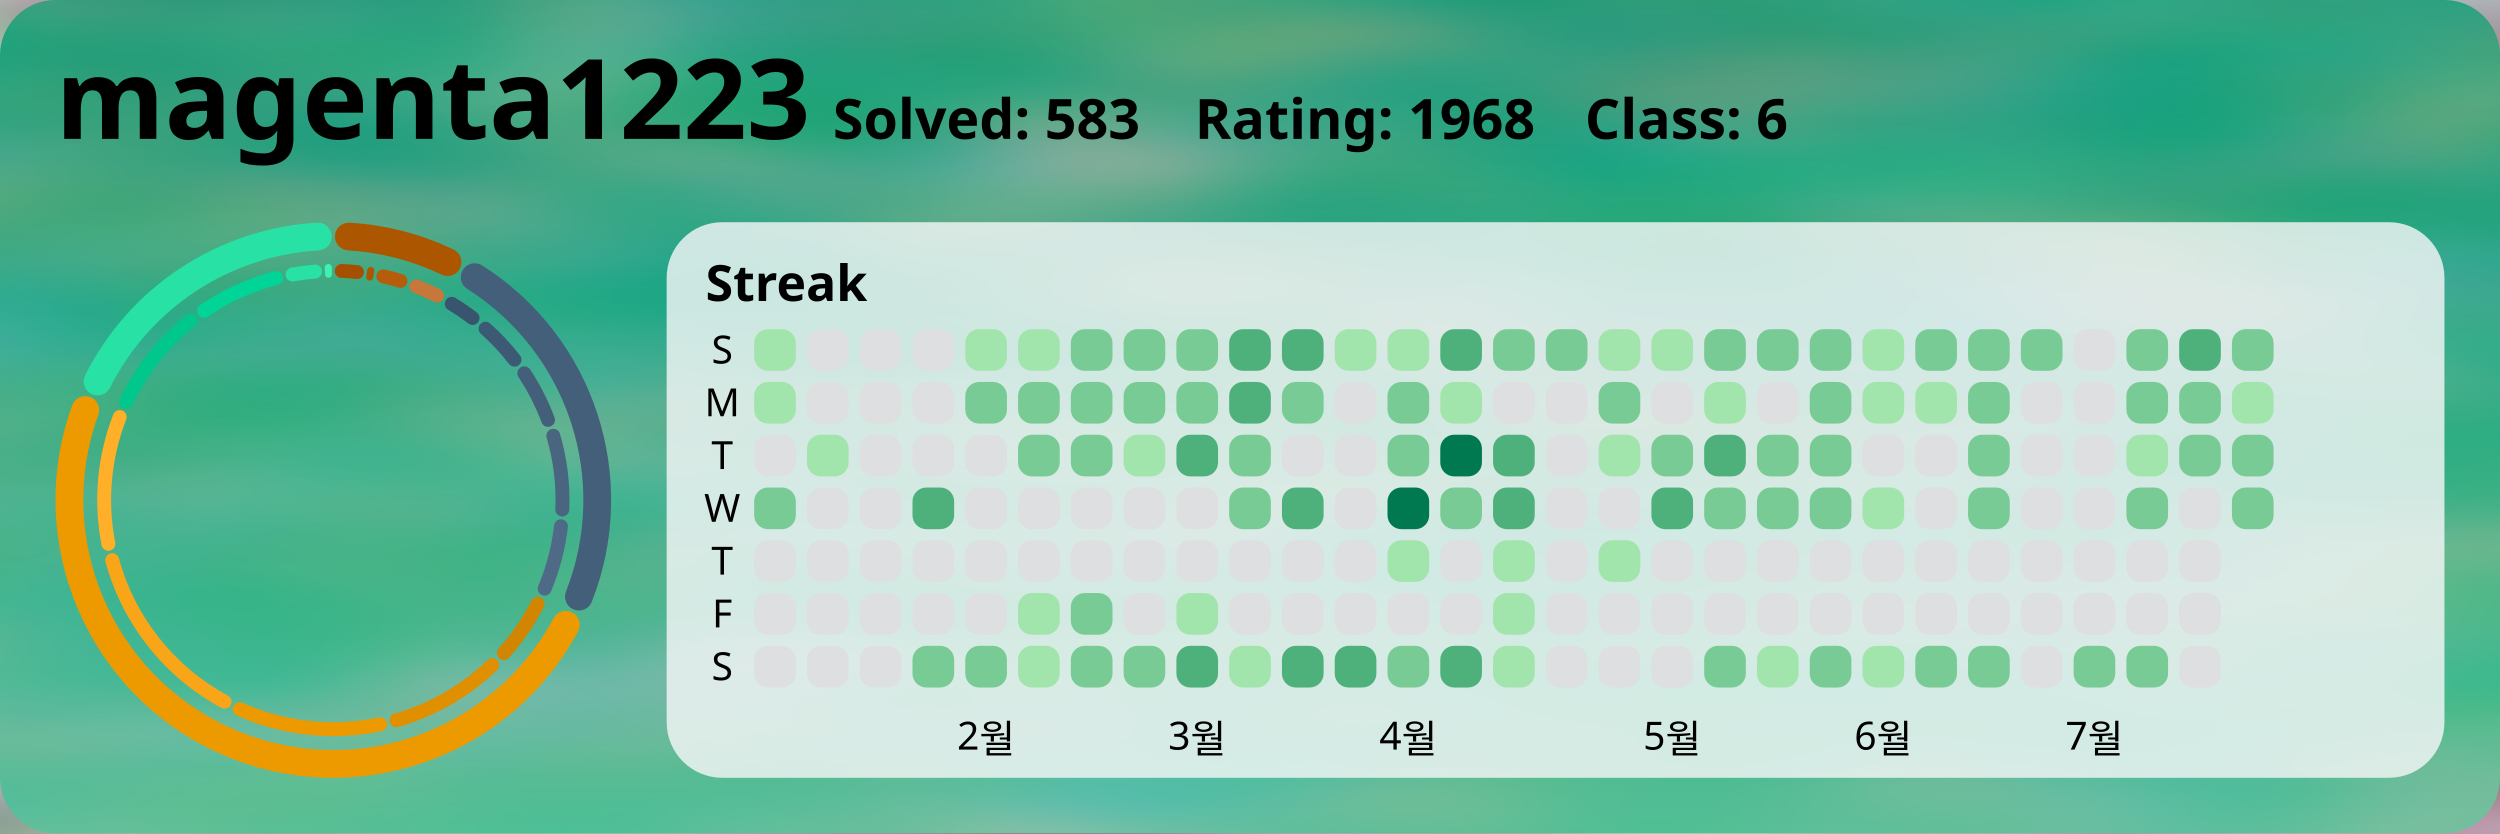
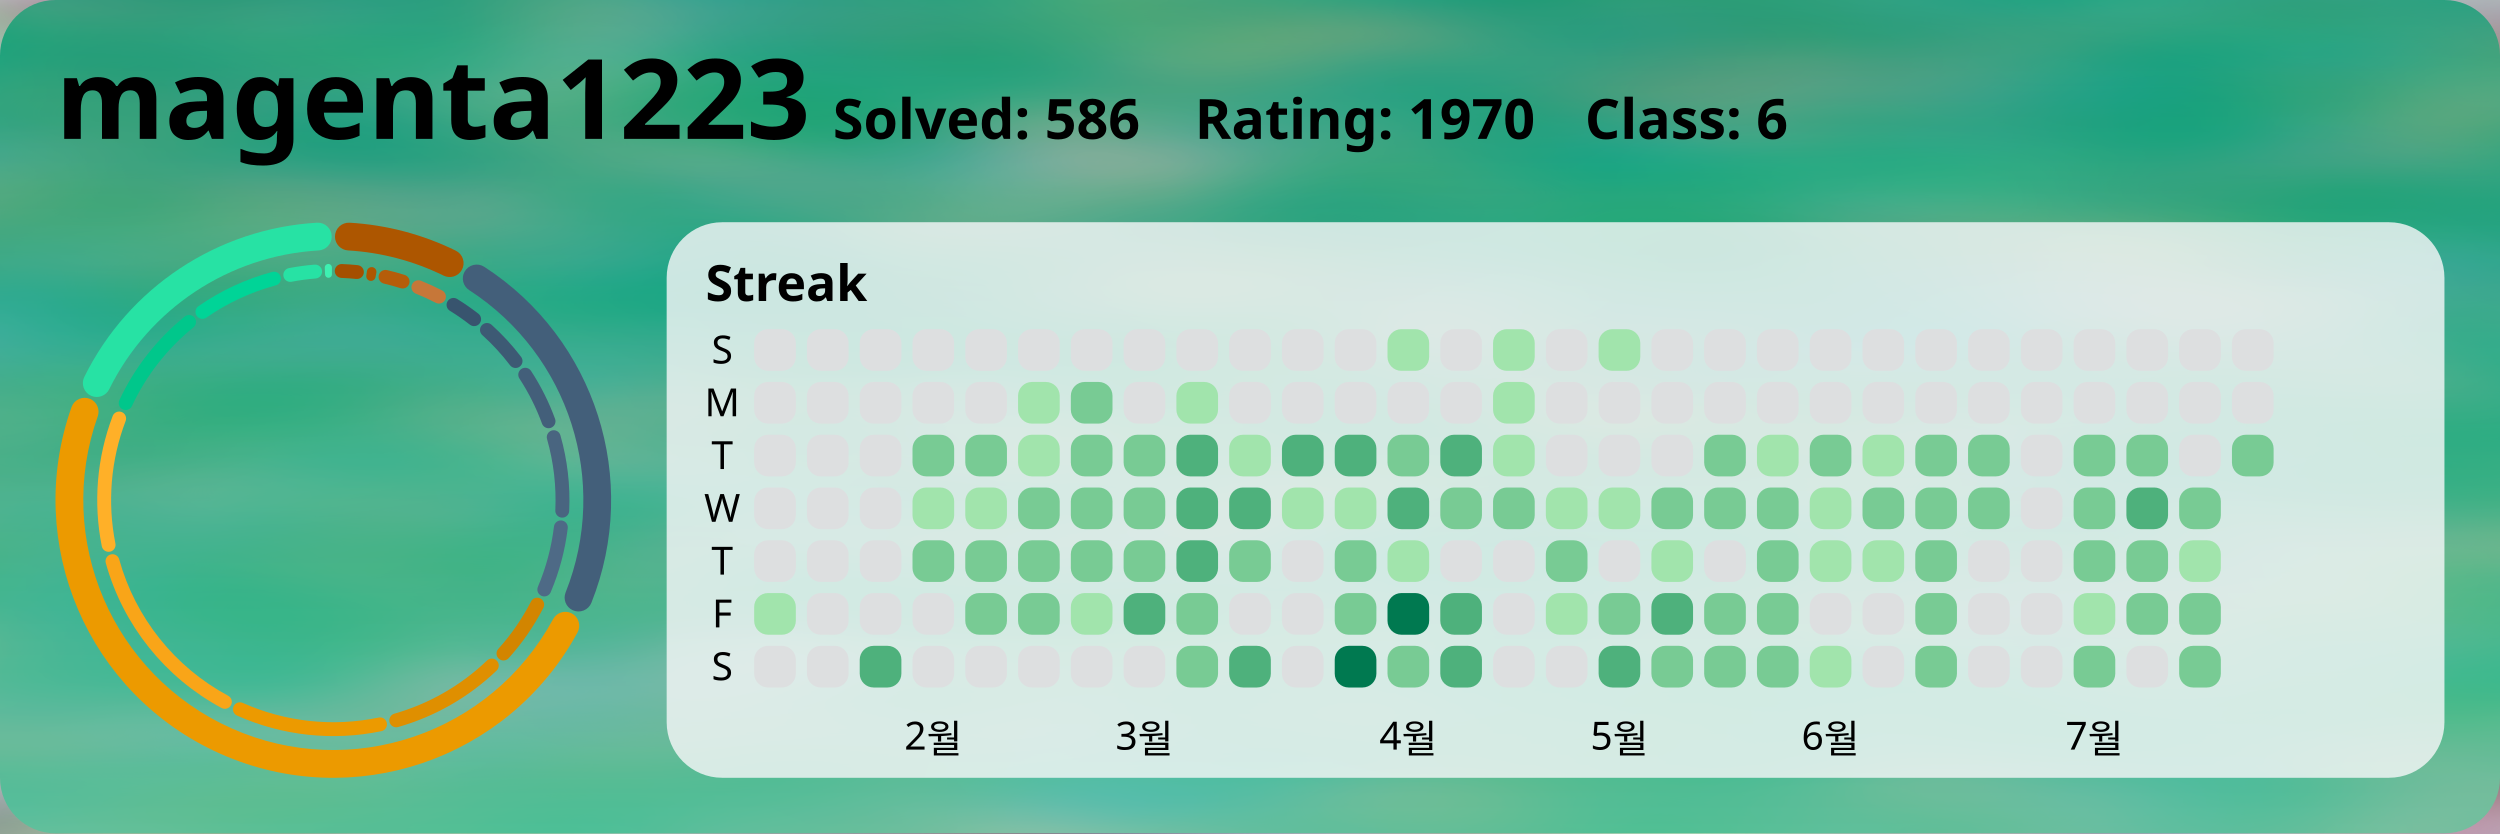
<svg xmlns="http://www.w3.org/2000/svg" id="svg" width="2700" height="900">
  <defs>
    <linearGradient id="ffflux-gradient" gradientTransform="rotate(360, 0.5, 0.5)" x1="50%" y1="0%" x2="50%" y2="100%">
      <stop id="stop1" stop-color="#00C78B" stop-opacity="1" offset="0%" />
      <stop id="stop2" stop-color="#51FDBD" stop-opacity="1" offset="100%" />
    </linearGradient>
    <filter id="ffflux-filter" x="-20%" y="-20%" width="140%" height="140%" filterUnits="objectBoundingBox" primitiveUnits="userSpaceOnUse" color-interpolation-filters="sRGB">
      <feTurbulence type="fractalNoise" baseFrequency="0.002 0.007" numOctaves="2" seed="2" stitchTiles="stitch" x="0%" y="0%" width="100%" height="100%" result="turbulence" />
      <feGaussianBlur stdDeviation="0 0" x="0%" y="0%" width="100%" height="100%" in="turbulence" edgeMode="duplicate" result="blur" />
      <feBlend mode="screen" x="0%" y="0%" width="100%" height="100%" in="SourceGraphic" in2="blur" result="blend" />
      <feComponentTransfer>
        <feFuncR type="linear" slope="0.75" />
        <feFuncG type="linear" slope="0.75" />
        <feFuncB type="linear" slope="0.75" />
      </feComponentTransfer>
    </filter>
  </defs>
  <rect width="2700" height="900" fill="url(#ffflux-gradient)" filter="url(#ffflux-filter)" rx="60" ry="60" />
  <text x="60" y="150" style="font-size: 120px; color: black; font-family: &quot;Noto Sans&quot;, sans-serif; font-weight: bold;">magenta1223</text>
-   <text x="899.531" y="150" style="font-size: 60px; color: black; font-family: &quot;Noto Sans&quot;, sans-serif; font-weight: bold;">Solved: 583</text>
-   <text x="1290.359" y="150" style="font-size: 60px; color: black; font-family: &quot;Noto Sans&quot;, sans-serif; font-weight: bold;">Rating: 1968</text>
+   <text x="899.531" y="150" style="font-size: 60px; color: black; font-family: &quot;Noto Sans&quot;, sans-serif; font-weight: bold;">Solved: 586</text>
+   <text x="1290.359" y="150" style="font-size: 60px; color: black; font-family: &quot;Noto Sans&quot;, sans-serif; font-weight: bold;">Rating: 1970</text>
  <text x="1711.656" y="150" style="font-size: 60px; color: black; font-family: &quot;Noto Sans&quot;, sans-serif; font-weight: bold;">Class: 6</text>
  <g transform="translate(360,540)">
    <path d="M0,-255L0,-240Z" fill="#9D4900" />
-     <path d="M1.528,-247.335A7.5,7.5,0,0,1,9.302,-254.83A255,255,0,0,1,26.376,-253.632A7.5,7.5,0,0,1,33.027,-245.125L33.027,-245.125A7.5,7.5,0,0,1,24.824,-238.713A240,240,0,0,0,8.754,-239.84A7.5,7.5,0,0,1,1.528,-247.335Z" fill="#A54F00" />
-     <path d="M36.572,-248.384A3.884,3.884,0,1,1,44.238,-247.134L42.892,-239.869A3.725,3.725,0,0,1,35.541,-241.067Z" fill="#AD5600" />
-     <path d="M46.565,-242.917A7.5,7.5,0,0,1,55.574,-248.871A255,255,0,0,1,74.776,-243.79A7.5,7.5,0,0,1,79.662,-234.16L79.662,-234.16A7.5,7.5,0,0,1,70.377,-229.449A240,240,0,0,0,52.305,-234.231A7.5,7.5,0,0,1,46.565,-242.917Z" fill="#B55D0A" />
-     <path d="M82.549,-233.158A7.5,7.5,0,0,1,92.35,-237.69A255,255,0,0,1,115.497,-227.344A7.5,7.5,0,0,1,118.659,-217.019L118.659,-217.019A7.5,7.5,0,0,1,108.703,-213.971A240,240,0,0,0,86.918,-223.708A7.5,7.5,0,0,1,82.549,-233.158Z" fill="#C67739" />
-     <path d="M121.331,-215.536A7.5,7.5,0,0,1,131.764,-218.319A255,255,0,0,1,154.984,-202.496A7.5,7.5,0,0,1,156.212,-191.768L156.212,-191.768A7.5,7.5,0,0,1,145.868,-190.585A240,240,0,0,0,124.014,-205.477A7.5,7.5,0,0,1,121.331,-215.536Z" fill="#38546E" />
-     <path d="M158.569,-189.824A7.5,7.5,0,0,1,169.335,-190.659A255,255,0,0,1,201.624,-156.118A7.5,7.5,0,0,1,200.066,-145.433L200.066,-145.433A7.5,7.5,0,0,1,189.763,-146.935A240,240,0,0,0,159.374,-179.443A7.5,7.5,0,0,1,158.569,-189.824Z" fill="#3D5A74" />
-     <path d="M201.847,-142.95A7.5,7.5,0,0,1,212.469,-141.003A255,255,0,0,1,238.912,-89.14A7.5,7.5,0,0,1,234.249,-79.4L234.249,-79.4A7.5,7.5,0,0,1,224.859,-83.896A240,240,0,0,0,199.971,-132.709A7.5,7.5,0,0,1,201.847,-142.95Z" fill="#435F7A" />
-     <path d="M235.212,-76.5A7.5,7.5,0,0,1,244.775,-71.485A255,255,0,0,1,254.779,10.618A7.5,7.5,0,0,1,246.7,17.783L246.7,17.783A7.5,7.5,0,0,1,239.792,9.993A240,240,0,0,0,230.377,-67.28A7.5,7.5,0,0,1,235.212,-76.5Z" fill="#496580" />
-     <path d="M246.461,20.829A7.5,7.5,0,0,1,253.327,29.164A255,255,0,0,1,235.138,98.668A7.5,7.5,0,0,1,225.069,102.571L225.069,102.571A7.5,7.5,0,0,1,221.306,92.864A240,240,0,0,0,238.425,27.449A7.5,7.5,0,0,1,246.461,20.829Z" fill="#4E6A86" />
-     <path d="M223.785,105.344A7.5,7.5,0,0,1,227.318,115.548A255,255,0,0,1,189.781,170.318A7.5,7.5,0,0,1,178.99,170.704L178.99,170.704A7.5,7.5,0,0,1,178.618,160.299A240,240,0,0,0,213.947,108.751A7.5,7.5,0,0,1,223.785,105.344Z" fill="#D28500" />
-     <path d="M176.867,172.902A7.5,7.5,0,0,1,176.859,183.7A255,255,0,0,1,70.219,245.141A7.5,7.5,0,0,1,60.874,239.732L60.874,239.732A7.5,7.5,0,0,1,66.089,230.721A240,240,0,0,0,166.456,172.894A7.5,7.5,0,0,1,176.867,172.902Z" fill="#DF8F00" />
-     <path d="M57.907,240.466A7.5,7.5,0,0,1,52.161,249.608A255,255,0,0,1,-104.34,232.676A7.5,7.5,0,0,1,-107.998,222.516L-107.998,222.516A7.5,7.5,0,0,1,-98.203,218.989A240,240,0,0,0,49.092,234.925A7.5,7.5,0,0,1,57.907,240.466Z" fill="#EC9A00" />
-     <path d="M-110.739,221.165A7.5,7.5,0,0,1,-121.026,224.45A255,255,0,0,1,-246.065,66.911A7.5,7.5,0,0,1,-240.53,57.638L-240.53,57.638A7.5,7.5,0,0,1,-231.591,62.975A240,240,0,0,0,-113.906,211.247A7.5,7.5,0,0,1,-110.739,221.165Z" fill="#F9A518" />
-     <path d="M-241.224,54.662A7.5,7.5,0,0,1,-250.288,48.793A255,255,0,0,1,-237.71,-92.297A7.5,7.5,0,0,1,-227.751,-96.471L-227.751,-96.471A7.5,7.5,0,0,1,-223.727,-86.868A240,240,0,0,0,-235.565,45.923A7.5,7.5,0,0,1,-241.224,54.662Z" fill="#FFB028" />
-     <path d="M-226.542,-99.277A7.5,7.5,0,0,1,-230.349,-109.382A255,255,0,0,1,-158.82,-199.502A7.5,7.5,0,0,1,-148.115,-198.089L-148.115,-198.089A7.5,7.5,0,0,1,-149.478,-187.767A240,240,0,0,0,-216.799,-102.948A7.5,7.5,0,0,1,-226.542,-99.277Z" fill="#00C78B" />
-     <path d="M-145.656,-199.903A7.5,7.5,0,0,1,-143.853,-210.55A255,255,0,0,1,-63.59,-246.944A7.5,7.5,0,0,1,-54.393,-241.285L-54.393,-241.285A7.5,7.5,0,0,1,-59.849,-232.418A240,240,0,0,0,-135.391,-198.165A7.5,7.5,0,0,1,-145.656,-199.903Z" fill="#00D497" />
-     <path d="M-51.408,-241.939A7.5,7.5,0,0,1,-45.417,-250.923A255,255,0,0,1,-20.275,-254.193A7.5,7.5,0,0,1,-12.186,-247.04L-12.186,-247.04A7.5,7.5,0,0,1,-19.082,-239.24A240,240,0,0,0,-42.746,-236.163A7.5,7.5,0,0,1,-51.408,-241.939Z" fill="#27E2A4" />
-     <path d="M-9.293,-250.89A3.884,3.884,0,1,1,-1.528,-251.057L-1.528,-243.668A3.725,3.725,0,0,1,-8.975,-243.508Z" fill="#3EF0B1" />
+     <path d="M1.528,-247.335A7.5,7.5,0,0,1,9.302,-254.83A255,255,0,0,1,26.255,-253.645A7.5,7.5,0,0,1,32.909,-245.141L32.909,-245.141A7.5,7.5,0,0,1,24.71,-238.725A240,240,0,0,0,8.754,-239.84A7.5,7.5,0,0,1,1.528,-247.335Z" fill="#A54F00" />
+     <path d="M36.269,-247.088A5.179,5.179,0,1,1,46.48,-245.372L45.564,-240.693A5.051,5.051,0,0,1,35.605,-242.366Z" fill="#AD5600" />
+     <path d="M49.019,-242.434A7.5,7.5,0,0,1,58.088,-248.296A255,255,0,0,1,77.112,-243.061A7.5,7.5,0,0,1,81.906,-233.385L81.906,-233.385A7.5,7.5,0,0,1,72.576,-228.763A240,240,0,0,0,54.671,-233.69A7.5,7.5,0,0,1,49.019,-242.434Z" fill="#B55D0A" />
+     <path d="M84.783,-232.355A7.5,7.5,0,0,1,94.627,-236.792A255,255,0,0,1,117.541,-226.294A7.5,7.5,0,0,1,120.609,-215.941L120.609,-215.941A7.5,7.5,0,0,1,110.627,-212.983A240,240,0,0,0,89.061,-222.863A7.5,7.5,0,0,1,84.783,-232.355Z" fill="#C67739" />
+     <path d="M123.268,-214.435A7.5,7.5,0,0,1,133.726,-217.123A255,255,0,0,1,156.676,-201.19A7.5,7.5,0,0,1,157.814,-190.452L157.814,-190.452A7.5,7.5,0,0,1,147.46,-189.356A240,240,0,0,0,125.86,-204.351A7.5,7.5,0,0,1,123.268,-214.435Z" fill="#38546E" />
+     <path d="M160.155,-188.488A7.5,7.5,0,0,1,170.927,-189.232A255,255,0,0,1,202.789,-154.602A7.5,7.5,0,0,1,201.151,-143.929L201.151,-143.929A7.5,7.5,0,0,1,190.86,-145.508A240,240,0,0,0,160.873,-178.101A7.5,7.5,0,0,1,160.155,-188.488Z" fill="#3D5A74" />
+     <path d="M202.914,-141.432A7.5,7.5,0,0,1,213.52,-139.406A255,255,0,0,1,239.484,-87.593A7.5,7.5,0,0,1,234.758,-77.884L234.758,-77.884A7.5,7.5,0,0,1,225.396,-82.441A240,240,0,0,0,200.96,-131.206A7.5,7.5,0,0,1,202.914,-141.432Z" fill="#435F7A" />
+     <path d="M235.702,-74.978A7.5,7.5,0,0,1,245.232,-69.901A255,255,0,0,1,254.721,11.918A7.5,7.5,0,0,1,246.606,19.041L246.606,19.041A7.5,7.5,0,0,1,239.738,11.217A240,240,0,0,0,230.807,-65.789A7.5,7.5,0,0,1,235.702,-74.978Z" fill="#496580" />
+     <path d="M246.352,22.087A7.5,7.5,0,0,1,253.175,30.457A255,255,0,0,1,234.752,99.581A7.5,7.5,0,0,1,224.669,103.445L224.669,103.445A7.5,7.5,0,0,1,220.943,93.723A240,240,0,0,0,238.282,28.665A7.5,7.5,0,0,1,246.352,22.087Z" fill="#4E6A86" />
+     <path d="M223.374,106.213A7.5,7.5,0,0,1,226.868,116.431A255,255,0,0,1,189.313,170.838A7.5,7.5,0,0,1,178.52,171.194L178.52,171.194A7.5,7.5,0,0,1,178.177,160.789A240,240,0,0,0,213.522,109.582A7.5,7.5,0,0,1,223.374,106.213Z" fill="#D28500" />
+     <path d="M176.392,173.387A7.5,7.5,0,0,1,176.354,184.185A255,255,0,0,1,70.016,245.199A7.5,7.5,0,0,1,60.675,239.783L60.675,239.783A7.5,7.5,0,0,1,65.898,230.776A240,240,0,0,0,165.981,173.351A7.5,7.5,0,0,1,176.392,173.387Z" fill="#DF8F00" />
+     <path d="M57.708,240.514A7.5,7.5,0,0,1,51.954,249.651A255,255,0,0,1,-103.976,232.839A7.5,7.5,0,0,1,-107.65,222.685L-107.65,222.685A7.5,7.5,0,0,1,-97.859,219.143A240,240,0,0,0,48.898,234.966A7.5,7.5,0,0,1,57.708,240.514Z" fill="#EC9A00" />
+     <path d="M-110.393,221.338A7.5,7.5,0,0,1,-120.674,224.639A255,255,0,0,1,-245.755,68.039A7.5,7.5,0,0,1,-240.263,58.741L-240.263,58.741A7.5,7.5,0,0,1,-231.299,64.036A240,240,0,0,0,-113.576,211.425A7.5,7.5,0,0,1,-110.393,221.338Z" fill="#F9A518" />
+     <path d="M-240.971,55.768A7.5,7.5,0,0,1,-250.062,49.941A255,255,0,0,1,-238.329,-90.688A7.5,7.5,0,0,1,-228.398,-94.929L-228.398,-94.929A7.5,7.5,0,0,1,-224.31,-85.354A240,240,0,0,0,-235.352,47.003A7.5,7.5,0,0,1,-240.971,55.768Z" fill="#FFB028" />
+     <path d="M-227.208,-97.743A7.5,7.5,0,0,1,-231.083,-107.822A255,255,0,0,1,-160.523,-198.134A7.5,7.5,0,0,1,-149.806,-196.813L-149.806,-196.813A7.5,7.5,0,0,1,-151.081,-186.479A240,240,0,0,0,-217.49,-101.48A7.5,7.5,0,0,1,-227.208,-97.743Z" fill="#00C78B" />
+     <path d="M-147.363,-198.648A7.5,7.5,0,0,1,-145.651,-209.31A255,255,0,0,1,-66.057,-246.296A7.5,7.5,0,0,1,-56.804,-240.729L-56.804,-240.729A7.5,7.5,0,0,1,-62.171,-231.808A240,240,0,0,0,-137.084,-196.998A7.5,7.5,0,0,1,-147.363,-198.648Z" fill="#00D497" />
+     <path d="M-53.825,-241.412A7.5,7.5,0,0,1,-47.925,-250.456A255,255,0,0,1,-20.238,-254.196A7.5,7.5,0,0,1,-12.149,-247.041L-12.149,-247.041A7.5,7.5,0,0,1,-19.047,-239.243A240,240,0,0,0,-45.106,-235.723A7.5,7.5,0,0,1,-53.825,-241.412Z" fill="#27E2A4" />
+     <path d="M-9.257,-250.91A3.866,3.866,0,1,1,-1.528,-251.076L-1.528,-243.65A3.707,3.707,0,0,1,-8.938,-243.491Z" fill="#3EF0B1" />
    <path d="M0,-255L0,-240Z" fill="#51FDBD" />
    <path d="M0,-255L0,-240Z" fill="#009EE5" />
    <path d="M0,-255L0,-240Z" fill="#00A9F0" />
    <path d="M0,-255L0,-240Z" fill="#00B4FC" />
    <path d="M0,-255L0,-240Z" fill="#2BBFFF" />
    <path d="M0,-255L0,-240Z" fill="#41CAFF" />
    <path d="M0,-255L0,-240Z" fill="#E0004C" />
    <path d="M0,-255L0,-240Z" fill="#EA0053" />
    <path d="M0,-255L0,-240Z" fill="#F5005A" />
    <path d="M0,-255L0,-240Z" fill="#FF0062" />
    <path d="M0,-255L0,-240Z" fill="#CE3D38" />
-     <path d="M1.761,-284.507A15,15,0,0,1,17.643,-299.481A300,300,0,0,1,129.865,-270.435A15,15,0,0,1,136.488,-249.636L136.488,-249.636A15,15,0,0,1,116.879,-243.391A270,270,0,0,0,15.879,-269.533A15,15,0,0,1,1.761,-284.507Z" fill="#AD5600" />
-     <path d="M139.568,-247.927A15,15,0,0,1,160.721,-253.316A300,300,0,0,1,279.159,109.866A15,15,0,0,1,258.896,117.983L258.896,117.983A15,15,0,0,1,251.243,98.879A270,270,0,0,0,144.649,-227.984A15,15,0,0,1,139.568,-247.927Z" fill="#435F7A" />
-     <path d="M257.416,121.179A15,15,0,0,1,264.327,141.884A300,300,0,0,1,-282.017,-102.305A15,15,0,0,1,-261.98,-110.966L-261.98,-110.966A15,15,0,0,1,-253.815,-92.075A270,270,0,0,0,237.895,127.696A15,15,0,0,1,257.416,121.179Z" fill="#EC9A00" />
-     <path d="M-260.587,-114.2A15,15,0,0,1,-268.054,-134.712A300,300,0,0,1,-17.643,-299.481A15,15,0,0,1,-1.761,-284.507L-1.761,-284.507A15,15,0,0,1,-15.879,-269.533A270,270,0,0,0,-241.248,-121.24A15,15,0,0,1,-260.587,-114.2Z" fill="#27E2A4" />
+     <path d="M1.761,-284.507A15,15,0,0,1,17.643,-299.481A300,300,0,0,1,132.296,-269.254A15,15,0,0,1,138.732,-248.396L138.732,-248.396A15,15,0,0,1,119.067,-242.329A270,270,0,0,0,15.879,-269.533A15,15,0,0,1,1.761,-284.507Z" fill="#AD5600" />
+     <path d="M141.796,-246.66A15,15,0,0,1,162.996,-251.857A300,300,0,0,1,278.729,110.95A15,15,0,0,1,258.435,118.989L258.435,118.989A15,15,0,0,1,250.856,99.855A270,270,0,0,0,146.697,-226.672A15,15,0,0,1,141.796,-246.66Z" fill="#435F7A" />
+     <path d="M256.943,122.179A15,15,0,0,1,263.774,142.91A300,300,0,0,1,-282.702,-100.396A15,15,0,0,1,-262.725,-109.192L-262.725,-109.192A15,15,0,0,1,-254.432,-90.357A270,270,0,0,0,237.396,128.619A15,15,0,0,1,256.943,122.179Z" fill="#EC9A00" />
+     <path d="M-261.353,-112.436A15,15,0,0,1,-268.958,-132.896A300,300,0,0,1,-17.643,-299.481A15,15,0,0,1,-1.761,-284.507L-1.761,-284.507A15,15,0,0,1,-15.879,-269.533A270,270,0,0,0,-242.063,-119.607A15,15,0,0,1,-261.353,-112.436Z" fill="#27E2A4" />
    <path d="M0,-300L0,-270Z" fill="#00B4FC" />
    <path d="M0,-300L0,-270Z" fill="#F5005A" />
  </g>
  <rect transform="translate(720,240)" width="1920" height="600" rx="60" ry="60" style="fill: rgb(247, 248, 249); opacity: 0.8;" />
  <text transform="translate(720,240)" x="42" y="66" style="dominant-baseline: middle; font-size: 54px; color: black; font-family: &quot;Noto Sans&quot;, sans-serif; font-weight: bold;">Streak</text>
  <g transform="translate(780,378)">
    <text x="0" y="0" style="text-anchor: middle; dominant-baseline: middle; font-size: 42px; color: black; font-family: &quot;Noto Sans&quot;, sans-serif;">S</text>
    <text x="0" y="57" style="text-anchor: middle; dominant-baseline: middle; font-size: 42px; color: black; font-family: &quot;Noto Sans&quot;, sans-serif;">M</text>
    <text x="0" y="114" style="text-anchor: middle; dominant-baseline: middle; font-size: 42px; color: black; font-family: &quot;Noto Sans&quot;, sans-serif;">T</text>
    <text x="0" y="171" style="text-anchor: middle; dominant-baseline: middle; font-size: 42px; color: black; font-family: &quot;Noto Sans&quot;, sans-serif;">W</text>
    <text x="0" y="228" style="text-anchor: middle; dominant-baseline: middle; font-size: 42px; color: black; font-family: &quot;Noto Sans&quot;, sans-serif;">T</text>
    <text x="0" y="285" style="text-anchor: middle; dominant-baseline: middle; font-size: 42px; color: black; font-family: &quot;Noto Sans&quot;, sans-serif;">F</text>
    <text x="0" y="342" style="text-anchor: middle; dominant-baseline: middle; font-size: 42px; color: black; font-family: &quot;Noto Sans&quot;, sans-serif;">S</text>
-     <rect rx="15" ry="15" width="45" height="45" fill="#A1E4AC" x="34.5" y="-22.5" />
-     <rect rx="15" ry="15" width="45" height="45" fill="#A1E4AC" x="34.5" y="34.5" />
+     <rect rx="15" ry="15" width="45" height="45" fill="#DDDFE0" x="34.5" y="-22.5" />
+     <rect rx="15" ry="15" width="45" height="45" fill="#DDDFE0" x="34.5" y="34.5" />
    <rect rx="15" ry="15" width="45" height="45" fill="#DDDFE0" x="34.5" y="91.5" />
-     <rect rx="15" ry="15" width="45" height="45" fill="#78CB94" x="34.5" y="148.5" />
+     <rect rx="15" ry="15" width="45" height="45" fill="#DDDFE0" x="34.5" y="148.5" />
    <rect rx="15" ry="15" width="45" height="45" fill="#DDDFE0" x="34.5" y="205.5" />
-     <rect rx="15" ry="15" width="45" height="45" fill="#DDDFE0" x="34.5" y="262.5" />
+     <rect rx="15" ry="15" width="45" height="45" fill="#A1E4AC" x="34.5" y="262.5" />
    <rect rx="15" ry="15" width="45" height="45" fill="#DDDFE0" x="34.5" y="319.5" />
    <rect rx="15" ry="15" width="45" height="45" fill="#DDDFE0" x="91.5" y="-22.5" />
    <rect rx="15" ry="15" width="45" height="45" fill="#DDDFE0" x="91.5" y="34.5" />
-     <rect rx="15" ry="15" width="45" height="45" fill="#A1E4AC" x="91.5" y="91.5" />
+     <rect rx="15" ry="15" width="45" height="45" fill="#DDDFE0" x="91.5" y="91.5" />
    <rect rx="15" ry="15" width="45" height="45" fill="#DDDFE0" x="91.5" y="148.5" />
    <rect rx="15" ry="15" width="45" height="45" fill="#DDDFE0" x="91.5" y="205.5" />
    <rect rx="15" ry="15" width="45" height="45" fill="#DDDFE0" x="91.5" y="262.5" />
    <rect rx="15" ry="15" width="45" height="45" fill="#DDDFE0" x="91.5" y="319.5" />
    <rect rx="15" ry="15" width="45" height="45" fill="#DDDFE0" x="148.5" y="-22.5" />
    <rect rx="15" ry="15" width="45" height="45" fill="#DDDFE0" x="148.5" y="34.5" />
    <rect rx="15" ry="15" width="45" height="45" fill="#DDDFE0" x="148.5" y="91.5" />
    <rect rx="15" ry="15" width="45" height="45" fill="#DDDFE0" x="148.5" y="148.5" />
    <rect rx="15" ry="15" width="45" height="45" fill="#DDDFE0" x="148.5" y="205.5" />
    <rect rx="15" ry="15" width="45" height="45" fill="#DDDFE0" x="148.5" y="262.5" />
-     <rect rx="15" ry="15" width="45" height="45" fill="#DDDFE0" x="148.5" y="319.5" />
+     <rect rx="15" ry="15" width="45" height="45" fill="#4EB17C" x="148.5" y="319.5" />
    <rect rx="15" ry="15" width="45" height="45" fill="#DDDFE0" x="205.5" y="-22.5" />
    <rect rx="15" ry="15" width="45" height="45" fill="#DDDFE0" x="205.5" y="34.5" />
-     <rect rx="15" ry="15" width="45" height="45" fill="#DDDFE0" x="205.5" y="91.5" />
-     <rect rx="15" ry="15" width="45" height="45" fill="#4EB17C" x="205.5" y="148.5" />
-     <rect rx="15" ry="15" width="45" height="45" fill="#DDDFE0" x="205.5" y="205.5" />
+     <rect rx="15" ry="15" width="45" height="45" fill="#78CB94" x="205.5" y="91.5" />
+     <rect rx="15" ry="15" width="45" height="45" fill="#A1E4AC" x="205.5" y="148.5" />
+     <rect rx="15" ry="15" width="45" height="45" fill="#78CB94" x="205.5" y="205.5" />
    <rect rx="15" ry="15" width="45" height="45" fill="#DDDFE0" x="205.5" y="262.5" />
-     <rect rx="15" ry="15" width="45" height="45" fill="#78CB94" x="205.5" y="319.5" />
-     <rect rx="15" ry="15" width="45" height="45" fill="#A1E4AC" x="262.5" y="-22.5" />
-     <rect rx="15" ry="15" width="45" height="45" fill="#78CB94" x="262.5" y="34.5" />
-     <rect rx="15" ry="15" width="45" height="45" fill="#DDDFE0" x="262.5" y="91.5" />
-     <rect rx="15" ry="15" width="45" height="45" fill="#DDDFE0" x="262.5" y="148.5" />
-     <rect rx="15" ry="15" width="45" height="45" fill="#DDDFE0" x="262.5" y="205.5" />
-     <rect rx="15" ry="15" width="45" height="45" fill="#DDDFE0" x="262.5" y="262.5" />
-     <rect rx="15" ry="15" width="45" height="45" fill="#78CB94" x="262.5" y="319.5" />
-     <text x="285" y="399" style="text-anchor: middle; dominant-baseline: hanging; font-size: 42px; color: black; font-family: &quot;Noto Sans&quot;, sans-serif;">2월</text>
-     <rect rx="15" ry="15" width="45" height="45" fill="#A1E4AC" x="319.5" y="-22.5" />
-     <rect rx="15" ry="15" width="45" height="45" fill="#78CB94" x="319.5" y="34.5" />
-     <rect rx="15" ry="15" width="45" height="45" fill="#78CB94" x="319.5" y="91.5" />
-     <rect rx="15" ry="15" width="45" height="45" fill="#DDDFE0" x="319.5" y="148.5" />
-     <rect rx="15" ry="15" width="45" height="45" fill="#DDDFE0" x="319.5" y="205.5" />
-     <rect rx="15" ry="15" width="45" height="45" fill="#A1E4AC" x="319.5" y="262.5" />
-     <rect rx="15" ry="15" width="45" height="45" fill="#A1E4AC" x="319.5" y="319.5" />
-     <rect rx="15" ry="15" width="45" height="45" fill="#78CB94" x="376.5" y="-22.5" />
+     <rect rx="15" ry="15" width="45" height="45" fill="#DDDFE0" x="205.5" y="319.5" />
+     <text x="228" y="399" style="text-anchor: middle; dominant-baseline: hanging; font-size: 42px; color: black; font-family: &quot;Noto Sans&quot;, sans-serif;">2월</text>
+     <rect rx="15" ry="15" width="45" height="45" fill="#DDDFE0" x="262.5" y="-22.5" />
+     <rect rx="15" ry="15" width="45" height="45" fill="#DDDFE0" x="262.5" y="34.5" />
+     <rect rx="15" ry="15" width="45" height="45" fill="#78CB94" x="262.5" y="91.5" />
+     <rect rx="15" ry="15" width="45" height="45" fill="#A1E4AC" x="262.5" y="148.5" />
+     <rect rx="15" ry="15" width="45" height="45" fill="#78CB94" x="262.5" y="205.5" />
+     <rect rx="15" ry="15" width="45" height="45" fill="#78CB94" x="262.5" y="262.5" />
+     <rect rx="15" ry="15" width="45" height="45" fill="#DDDFE0" x="262.5" y="319.5" />
+     <rect rx="15" ry="15" width="45" height="45" fill="#DDDFE0" x="319.5" y="-22.5" />
+     <rect rx="15" ry="15" width="45" height="45" fill="#A1E4AC" x="319.5" y="34.5" />
+     <rect rx="15" ry="15" width="45" height="45" fill="#A1E4AC" x="319.5" y="91.5" />
+     <rect rx="15" ry="15" width="45" height="45" fill="#78CB94" x="319.5" y="148.5" />
+     <rect rx="15" ry="15" width="45" height="45" fill="#78CB94" x="319.5" y="205.5" />
+     <rect rx="15" ry="15" width="45" height="45" fill="#78CB94" x="319.5" y="262.5" />
+     <rect rx="15" ry="15" width="45" height="45" fill="#DDDFE0" x="319.5" y="319.5" />
+     <rect rx="15" ry="15" width="45" height="45" fill="#DDDFE0" x="376.5" y="-22.5" />
    <rect rx="15" ry="15" width="45" height="45" fill="#78CB94" x="376.5" y="34.5" />
    <rect rx="15" ry="15" width="45" height="45" fill="#78CB94" x="376.5" y="91.5" />
-     <rect rx="15" ry="15" width="45" height="45" fill="#DDDFE0" x="376.5" y="148.5" />
-     <rect rx="15" ry="15" width="45" height="45" fill="#DDDFE0" x="376.5" y="205.5" />
-     <rect rx="15" ry="15" width="45" height="45" fill="#78CB94" x="376.5" y="262.5" />
-     <rect rx="15" ry="15" width="45" height="45" fill="#78CB94" x="376.5" y="319.5" />
-     <rect rx="15" ry="15" width="45" height="45" fill="#78CB94" x="433.5" y="-22.5" />
-     <rect rx="15" ry="15" width="45" height="45" fill="#78CB94" x="433.5" y="34.5" />
-     <rect rx="15" ry="15" width="45" height="45" fill="#A1E4AC" x="433.5" y="91.5" />
-     <rect rx="15" ry="15" width="45" height="45" fill="#DDDFE0" x="433.5" y="148.5" />
-     <rect rx="15" ry="15" width="45" height="45" fill="#DDDFE0" x="433.5" y="205.5" />
-     <rect rx="15" ry="15" width="45" height="45" fill="#DDDFE0" x="433.5" y="262.5" />
-     <rect rx="15" ry="15" width="45" height="45" fill="#78CB94" x="433.5" y="319.5" />
-     <rect rx="15" ry="15" width="45" height="45" fill="#78CB94" x="490.5" y="-22.5" />
-     <rect rx="15" ry="15" width="45" height="45" fill="#78CB94" x="490.5" y="34.5" />
+     <rect rx="15" ry="15" width="45" height="45" fill="#78CB94" x="376.5" y="148.5" />
+     <rect rx="15" ry="15" width="45" height="45" fill="#78CB94" x="376.5" y="205.5" />
+     <rect rx="15" ry="15" width="45" height="45" fill="#A1E4AC" x="376.5" y="262.5" />
+     <rect rx="15" ry="15" width="45" height="45" fill="#DDDFE0" x="376.5" y="319.5" />
+     <rect rx="15" ry="15" width="45" height="45" fill="#DDDFE0" x="433.5" y="-22.5" />
+     <rect rx="15" ry="15" width="45" height="45" fill="#DDDFE0" x="433.5" y="34.5" />
+     <rect rx="15" ry="15" width="45" height="45" fill="#78CB94" x="433.5" y="91.5" />
+     <rect rx="15" ry="15" width="45" height="45" fill="#78CB94" x="433.5" y="148.5" />
+     <rect rx="15" ry="15" width="45" height="45" fill="#78CB94" x="433.5" y="205.5" />
+     <rect rx="15" ry="15" width="45" height="45" fill="#4EB17C" x="433.5" y="262.5" />
+     <rect rx="15" ry="15" width="45" height="45" fill="#DDDFE0" x="433.5" y="319.5" />
+     <text x="456" y="399" style="text-anchor: middle; dominant-baseline: hanging; font-size: 42px; color: black; font-family: &quot;Noto Sans&quot;, sans-serif;">3월</text>
+     <rect rx="15" ry="15" width="45" height="45" fill="#DDDFE0" x="490.5" y="-22.5" />
+     <rect rx="15" ry="15" width="45" height="45" fill="#A1E4AC" x="490.5" y="34.5" />
    <rect rx="15" ry="15" width="45" height="45" fill="#4EB17C" x="490.5" y="91.5" />
-     <rect rx="15" ry="15" width="45" height="45" fill="#DDDFE0" x="490.5" y="148.5" />
-     <rect rx="15" ry="15" width="45" height="45" fill="#DDDFE0" x="490.5" y="205.5" />
-     <rect rx="15" ry="15" width="45" height="45" fill="#A1E4AC" x="490.5" y="262.5" />
-     <rect rx="15" ry="15" width="45" height="45" fill="#4EB17C" x="490.5" y="319.5" />
-     <text x="513" y="399" style="text-anchor: middle; dominant-baseline: hanging; font-size: 42px; color: black; font-family: &quot;Noto Sans&quot;, sans-serif;">3월</text>
-     <rect rx="15" ry="15" width="45" height="45" fill="#4EB17C" x="547.5" y="-22.5" />
-     <rect rx="15" ry="15" width="45" height="45" fill="#4EB17C" x="547.5" y="34.5" />
-     <rect rx="15" ry="15" width="45" height="45" fill="#78CB94" x="547.5" y="91.5" />
-     <rect rx="15" ry="15" width="45" height="45" fill="#78CB94" x="547.5" y="148.5" />
-     <rect rx="15" ry="15" width="45" height="45" fill="#DDDFE0" x="547.5" y="205.5" />
+     <rect rx="15" ry="15" width="45" height="45" fill="#4EB17C" x="490.5" y="148.5" />
+     <rect rx="15" ry="15" width="45" height="45" fill="#4EB17C" x="490.5" y="205.5" />
+     <rect rx="15" ry="15" width="45" height="45" fill="#78CB94" x="490.5" y="262.5" />
+     <rect rx="15" ry="15" width="45" height="45" fill="#78CB94" x="490.5" y="319.5" />
+     <rect rx="15" ry="15" width="45" height="45" fill="#DDDFE0" x="547.5" y="-22.5" />
+     <rect rx="15" ry="15" width="45" height="45" fill="#DDDFE0" x="547.5" y="34.5" />
+     <rect rx="15" ry="15" width="45" height="45" fill="#A1E4AC" x="547.5" y="91.5" />
+     <rect rx="15" ry="15" width="45" height="45" fill="#4EB17C" x="547.5" y="148.5" />
+     <rect rx="15" ry="15" width="45" height="45" fill="#78CB94" x="547.5" y="205.5" />
    <rect rx="15" ry="15" width="45" height="45" fill="#DDDFE0" x="547.5" y="262.5" />
-     <rect rx="15" ry="15" width="45" height="45" fill="#A1E4AC" x="547.5" y="319.5" />
-     <rect rx="15" ry="15" width="45" height="45" fill="#4EB17C" x="604.5" y="-22.5" />
-     <rect rx="15" ry="15" width="45" height="45" fill="#78CB94" x="604.5" y="34.5" />
-     <rect rx="15" ry="15" width="45" height="45" fill="#DDDFE0" x="604.5" y="91.5" />
-     <rect rx="15" ry="15" width="45" height="45" fill="#4EB17C" x="604.5" y="148.5" />
+     <rect rx="15" ry="15" width="45" height="45" fill="#4EB17C" x="547.5" y="319.5" />
+     <rect rx="15" ry="15" width="45" height="45" fill="#DDDFE0" x="604.5" y="-22.5" />
+     <rect rx="15" ry="15" width="45" height="45" fill="#DDDFE0" x="604.5" y="34.5" />
+     <rect rx="15" ry="15" width="45" height="45" fill="#4EB17C" x="604.5" y="91.5" />
+     <rect rx="15" ry="15" width="45" height="45" fill="#A1E4AC" x="604.5" y="148.5" />
    <rect rx="15" ry="15" width="45" height="45" fill="#DDDFE0" x="604.5" y="205.5" />
    <rect rx="15" ry="15" width="45" height="45" fill="#DDDFE0" x="604.5" y="262.5" />
-     <rect rx="15" ry="15" width="45" height="45" fill="#4EB17C" x="604.5" y="319.5" />
-     <rect rx="15" ry="15" width="45" height="45" fill="#A1E4AC" x="661.5" y="-22.5" />
+     <rect rx="15" ry="15" width="45" height="45" fill="#DDDFE0" x="604.5" y="319.5" />
+     <rect rx="15" ry="15" width="45" height="45" fill="#DDDFE0" x="661.5" y="-22.5" />
    <rect rx="15" ry="15" width="45" height="45" fill="#DDDFE0" x="661.5" y="34.5" />
-     <rect rx="15" ry="15" width="45" height="45" fill="#DDDFE0" x="661.5" y="91.5" />
-     <rect rx="15" ry="15" width="45" height="45" fill="#DDDFE0" x="661.5" y="148.5" />
-     <rect rx="15" ry="15" width="45" height="45" fill="#DDDFE0" x="661.5" y="205.5" />
-     <rect rx="15" ry="15" width="45" height="45" fill="#DDDFE0" x="661.5" y="262.5" />
-     <rect rx="15" ry="15" width="45" height="45" fill="#4EB17C" x="661.5" y="319.5" />
+     <rect rx="15" ry="15" width="45" height="45" fill="#4EB17C" x="661.5" y="91.5" />
+     <rect rx="15" ry="15" width="45" height="45" fill="#A1E4AC" x="661.5" y="148.5" />
+     <rect rx="15" ry="15" width="45" height="45" fill="#78CB94" x="661.5" y="205.5" />
+     <rect rx="15" ry="15" width="45" height="45" fill="#78CB94" x="661.5" y="262.5" />
+     <rect rx="15" ry="15" width="45" height="45" fill="#007950" x="661.5" y="319.5" />
    <rect rx="15" ry="15" width="45" height="45" fill="#A1E4AC" x="718.5" y="-22.5" />
-     <rect rx="15" ry="15" width="45" height="45" fill="#78CB94" x="718.5" y="34.5" />
+     <rect rx="15" ry="15" width="45" height="45" fill="#DDDFE0" x="718.5" y="34.5" />
    <rect rx="15" ry="15" width="45" height="45" fill="#78CB94" x="718.5" y="91.5" />
-     <rect rx="15" ry="15" width="45" height="45" fill="#007950" x="718.5" y="148.5" />
+     <rect rx="15" ry="15" width="45" height="45" fill="#4EB17C" x="718.5" y="148.5" />
    <rect rx="15" ry="15" width="45" height="45" fill="#A1E4AC" x="718.5" y="205.5" />
-     <rect rx="15" ry="15" width="45" height="45" fill="#DDDFE0" x="718.5" y="262.5" />
+     <rect rx="15" ry="15" width="45" height="45" fill="#007950" x="718.5" y="262.5" />
    <rect rx="15" ry="15" width="45" height="45" fill="#78CB94" x="718.5" y="319.5" />
    <text x="741" y="399" style="text-anchor: middle; dominant-baseline: hanging; font-size: 42px; color: black; font-family: &quot;Noto Sans&quot;, sans-serif;">4월</text>
-     <rect rx="15" ry="15" width="45" height="45" fill="#4EB17C" x="775.5" y="-22.5" />
-     <rect rx="15" ry="15" width="45" height="45" fill="#A1E4AC" x="775.5" y="34.5" />
-     <rect rx="15" ry="15" width="45" height="45" fill="#007950" x="775.5" y="91.5" />
+     <rect rx="15" ry="15" width="45" height="45" fill="#DDDFE0" x="775.5" y="-22.5" />
+     <rect rx="15" ry="15" width="45" height="45" fill="#DDDFE0" x="775.5" y="34.5" />
+     <rect rx="15" ry="15" width="45" height="45" fill="#4EB17C" x="775.5" y="91.5" />
    <rect rx="15" ry="15" width="45" height="45" fill="#78CB94" x="775.5" y="148.5" />
    <rect rx="15" ry="15" width="45" height="45" fill="#DDDFE0" x="775.5" y="205.5" />
-     <rect rx="15" ry="15" width="45" height="45" fill="#DDDFE0" x="775.5" y="262.5" />
+     <rect rx="15" ry="15" width="45" height="45" fill="#4EB17C" x="775.5" y="262.5" />
    <rect rx="15" ry="15" width="45" height="45" fill="#4EB17C" x="775.5" y="319.5" />
-     <rect rx="15" ry="15" width="45" height="45" fill="#78CB94" x="832.5" y="-22.5" />
-     <rect rx="15" ry="15" width="45" height="45" fill="#DDDFE0" x="832.5" y="34.5" />
-     <rect rx="15" ry="15" width="45" height="45" fill="#4EB17C" x="832.5" y="91.5" />
-     <rect rx="15" ry="15" width="45" height="45" fill="#4EB17C" x="832.5" y="148.5" />
-     <rect rx="15" ry="15" width="45" height="45" fill="#A1E4AC" x="832.5" y="205.5" />
-     <rect rx="15" ry="15" width="45" height="45" fill="#A1E4AC" x="832.5" y="262.5" />
-     <rect rx="15" ry="15" width="45" height="45" fill="#A1E4AC" x="832.5" y="319.5" />
-     <rect rx="15" ry="15" width="45" height="45" fill="#78CB94" x="889.5" y="-22.5" />
+     <rect rx="15" ry="15" width="45" height="45" fill="#A1E4AC" x="832.5" y="-22.5" />
+     <rect rx="15" ry="15" width="45" height="45" fill="#A1E4AC" x="832.5" y="34.5" />
+     <rect rx="15" ry="15" width="45" height="45" fill="#A1E4AC" x="832.5" y="91.5" />
+     <rect rx="15" ry="15" width="45" height="45" fill="#78CB94" x="832.5" y="148.5" />
+     <rect rx="15" ry="15" width="45" height="45" fill="#DDDFE0" x="832.5" y="205.5" />
+     <rect rx="15" ry="15" width="45" height="45" fill="#DDDFE0" x="832.5" y="262.5" />
+     <rect rx="15" ry="15" width="45" height="45" fill="#DDDFE0" x="832.5" y="319.5" />
+     <rect rx="15" ry="15" width="45" height="45" fill="#DDDFE0" x="889.5" y="-22.5" />
    <rect rx="15" ry="15" width="45" height="45" fill="#DDDFE0" x="889.5" y="34.5" />
    <rect rx="15" ry="15" width="45" height="45" fill="#DDDFE0" x="889.5" y="91.5" />
-     <rect rx="15" ry="15" width="45" height="45" fill="#DDDFE0" x="889.5" y="148.5" />
-     <rect rx="15" ry="15" width="45" height="45" fill="#DDDFE0" x="889.5" y="205.5" />
-     <rect rx="15" ry="15" width="45" height="45" fill="#DDDFE0" x="889.5" y="262.5" />
+     <rect rx="15" ry="15" width="45" height="45" fill="#A1E4AC" x="889.5" y="148.5" />
+     <rect rx="15" ry="15" width="45" height="45" fill="#78CB94" x="889.5" y="205.5" />
+     <rect rx="15" ry="15" width="45" height="45" fill="#A1E4AC" x="889.5" y="262.5" />
    <rect rx="15" ry="15" width="45" height="45" fill="#DDDFE0" x="889.5" y="319.5" />
    <rect rx="15" ry="15" width="45" height="45" fill="#A1E4AC" x="946.5" y="-22.5" />
-     <rect rx="15" ry="15" width="45" height="45" fill="#78CB94" x="946.5" y="34.5" />
-     <rect rx="15" ry="15" width="45" height="45" fill="#A1E4AC" x="946.5" y="91.5" />
-     <rect rx="15" ry="15" width="45" height="45" fill="#DDDFE0" x="946.5" y="148.5" />
-     <rect rx="15" ry="15" width="45" height="45" fill="#A1E4AC" x="946.5" y="205.5" />
-     <rect rx="15" ry="15" width="45" height="45" fill="#DDDFE0" x="946.5" y="262.5" />
-     <rect rx="15" ry="15" width="45" height="45" fill="#DDDFE0" x="946.5" y="319.5" />
-     <rect rx="15" ry="15" width="45" height="45" fill="#A1E4AC" x="1003.5" y="-22.5" />
+     <rect rx="15" ry="15" width="45" height="45" fill="#DDDFE0" x="946.5" y="34.5" />
+     <rect rx="15" ry="15" width="45" height="45" fill="#DDDFE0" x="946.5" y="91.5" />
+     <rect rx="15" ry="15" width="45" height="45" fill="#A1E4AC" x="946.5" y="148.5" />
+     <rect rx="15" ry="15" width="45" height="45" fill="#DDDFE0" x="946.5" y="205.5" />
+     <rect rx="15" ry="15" width="45" height="45" fill="#78CB94" x="946.5" y="262.5" />
+     <rect rx="15" ry="15" width="45" height="45" fill="#4EB17C" x="946.5" y="319.5" />
+     <text x="969" y="399" style="text-anchor: middle; dominant-baseline: hanging; font-size: 42px; color: black; font-family: &quot;Noto Sans&quot;, sans-serif;">5월</text>
+     <rect rx="15" ry="15" width="45" height="45" fill="#DDDFE0" x="1003.5" y="-22.5" />
    <rect rx="15" ry="15" width="45" height="45" fill="#DDDFE0" x="1003.5" y="34.5" />
-     <rect rx="15" ry="15" width="45" height="45" fill="#78CB94" x="1003.5" y="91.5" />
-     <rect rx="15" ry="15" width="45" height="45" fill="#4EB17C" x="1003.5" y="148.5" />
-     <rect rx="15" ry="15" width="45" height="45" fill="#DDDFE0" x="1003.5" y="205.5" />
-     <rect rx="15" ry="15" width="45" height="45" fill="#DDDFE0" x="1003.5" y="262.5" />
-     <rect rx="15" ry="15" width="45" height="45" fill="#DDDFE0" x="1003.5" y="319.5" />
-     <text x="1026" y="399" style="text-anchor: middle; dominant-baseline: hanging; font-size: 42px; color: black; font-family: &quot;Noto Sans&quot;, sans-serif;">5월</text>
-     <rect rx="15" ry="15" width="45" height="45" fill="#78CB94" x="1060.5" y="-22.5" />
-     <rect rx="15" ry="15" width="45" height="45" fill="#A1E4AC" x="1060.5" y="34.5" />
-     <rect rx="15" ry="15" width="45" height="45" fill="#4EB17C" x="1060.5" y="91.5" />
+     <rect rx="15" ry="15" width="45" height="45" fill="#DDDFE0" x="1003.5" y="91.5" />
+     <rect rx="15" ry="15" width="45" height="45" fill="#78CB94" x="1003.5" y="148.5" />
+     <rect rx="15" ry="15" width="45" height="45" fill="#A1E4AC" x="1003.5" y="205.5" />
+     <rect rx="15" ry="15" width="45" height="45" fill="#4EB17C" x="1003.5" y="262.5" />
+     <rect rx="15" ry="15" width="45" height="45" fill="#78CB94" x="1003.5" y="319.5" />
+     <rect rx="15" ry="15" width="45" height="45" fill="#DDDFE0" x="1060.5" y="-22.5" />
+     <rect rx="15" ry="15" width="45" height="45" fill="#DDDFE0" x="1060.5" y="34.5" />
+     <rect rx="15" ry="15" width="45" height="45" fill="#78CB94" x="1060.5" y="91.5" />
    <rect rx="15" ry="15" width="45" height="45" fill="#78CB94" x="1060.5" y="148.5" />
    <rect rx="15" ry="15" width="45" height="45" fill="#DDDFE0" x="1060.5" y="205.5" />
-     <rect rx="15" ry="15" width="45" height="45" fill="#DDDFE0" x="1060.5" y="262.5" />
+     <rect rx="15" ry="15" width="45" height="45" fill="#78CB94" x="1060.5" y="262.5" />
    <rect rx="15" ry="15" width="45" height="45" fill="#78CB94" x="1060.5" y="319.5" />
-     <rect rx="15" ry="15" width="45" height="45" fill="#78CB94" x="1117.5" y="-22.5" />
+     <rect rx="15" ry="15" width="45" height="45" fill="#DDDFE0" x="1117.5" y="-22.5" />
    <rect rx="15" ry="15" width="45" height="45" fill="#DDDFE0" x="1117.5" y="34.5" />
-     <rect rx="15" ry="15" width="45" height="45" fill="#78CB94" x="1117.5" y="91.5" />
+     <rect rx="15" ry="15" width="45" height="45" fill="#A1E4AC" x="1117.5" y="91.5" />
    <rect rx="15" ry="15" width="45" height="45" fill="#78CB94" x="1117.5" y="148.5" />
-     <rect rx="15" ry="15" width="45" height="45" fill="#DDDFE0" x="1117.5" y="205.5" />
-     <rect rx="15" ry="15" width="45" height="45" fill="#DDDFE0" x="1117.5" y="262.5" />
-     <rect rx="15" ry="15" width="45" height="45" fill="#A1E4AC" x="1117.5" y="319.5" />
-     <rect rx="15" ry="15" width="45" height="45" fill="#78CB94" x="1174.5" y="-22.5" />
-     <rect rx="15" ry="15" width="45" height="45" fill="#78CB94" x="1174.5" y="34.5" />
+     <rect rx="15" ry="15" width="45" height="45" fill="#78CB94" x="1117.5" y="205.5" />
+     <rect rx="15" ry="15" width="45" height="45" fill="#78CB94" x="1117.5" y="262.5" />
+     <rect rx="15" ry="15" width="45" height="45" fill="#78CB94" x="1117.5" y="319.5" />
+     <rect rx="15" ry="15" width="45" height="45" fill="#DDDFE0" x="1174.5" y="-22.5" />
+     <rect rx="15" ry="15" width="45" height="45" fill="#DDDFE0" x="1174.5" y="34.5" />
    <rect rx="15" ry="15" width="45" height="45" fill="#78CB94" x="1174.5" y="91.5" />
-     <rect rx="15" ry="15" width="45" height="45" fill="#78CB94" x="1174.5" y="148.5" />
-     <rect rx="15" ry="15" width="45" height="45" fill="#DDDFE0" x="1174.5" y="205.5" />
+     <rect rx="15" ry="15" width="45" height="45" fill="#A1E4AC" x="1174.5" y="148.5" />
+     <rect rx="15" ry="15" width="45" height="45" fill="#A1E4AC" x="1174.5" y="205.5" />
    <rect rx="15" ry="15" width="45" height="45" fill="#DDDFE0" x="1174.5" y="262.5" />
-     <rect rx="15" ry="15" width="45" height="45" fill="#78CB94" x="1174.5" y="319.5" />
-     <rect rx="15" ry="15" width="45" height="45" fill="#A1E4AC" x="1231.5" y="-22.5" />
-     <rect rx="15" ry="15" width="45" height="45" fill="#A1E4AC" x="1231.5" y="34.5" />
-     <rect rx="15" ry="15" width="45" height="45" fill="#DDDFE0" x="1231.5" y="91.5" />
-     <rect rx="15" ry="15" width="45" height="45" fill="#A1E4AC" x="1231.5" y="148.5" />
-     <rect rx="15" ry="15" width="45" height="45" fill="#DDDFE0" x="1231.5" y="205.5" />
+     <rect rx="15" ry="15" width="45" height="45" fill="#A1E4AC" x="1174.5" y="319.5" />
+     <text x="1197" y="399" style="text-anchor: middle; dominant-baseline: hanging; font-size: 42px; color: black; font-family: &quot;Noto Sans&quot;, sans-serif;">6월</text>
+     <rect rx="15" ry="15" width="45" height="45" fill="#DDDFE0" x="1231.5" y="-22.5" />
+     <rect rx="15" ry="15" width="45" height="45" fill="#DDDFE0" x="1231.5" y="34.5" />
+     <rect rx="15" ry="15" width="45" height="45" fill="#A1E4AC" x="1231.5" y="91.5" />
+     <rect rx="15" ry="15" width="45" height="45" fill="#78CB94" x="1231.5" y="148.5" />
+     <rect rx="15" ry="15" width="45" height="45" fill="#A1E4AC" x="1231.5" y="205.5" />
    <rect rx="15" ry="15" width="45" height="45" fill="#DDDFE0" x="1231.5" y="262.5" />
-     <rect rx="15" ry="15" width="45" height="45" fill="#A1E4AC" x="1231.5" y="319.5" />
-     <text x="1254" y="399" style="text-anchor: middle; dominant-baseline: hanging; font-size: 42px; color: black; font-family: &quot;Noto Sans&quot;, sans-serif;">6월</text>
-     <rect rx="15" ry="15" width="45" height="45" fill="#78CB94" x="1288.5" y="-22.5" />
-     <rect rx="15" ry="15" width="45" height="45" fill="#A1E4AC" x="1288.5" y="34.5" />
-     <rect rx="15" ry="15" width="45" height="45" fill="#DDDFE0" x="1288.5" y="91.5" />
-     <rect rx="15" ry="15" width="45" height="45" fill="#DDDFE0" x="1288.5" y="148.5" />
-     <rect rx="15" ry="15" width="45" height="45" fill="#DDDFE0" x="1288.5" y="205.5" />
-     <rect rx="15" ry="15" width="45" height="45" fill="#DDDFE0" x="1288.5" y="262.5" />
+     <rect rx="15" ry="15" width="45" height="45" fill="#DDDFE0" x="1231.5" y="319.5" />
+     <rect rx="15" ry="15" width="45" height="45" fill="#DDDFE0" x="1288.5" y="-22.5" />
+     <rect rx="15" ry="15" width="45" height="45" fill="#DDDFE0" x="1288.5" y="34.5" />
+     <rect rx="15" ry="15" width="45" height="45" fill="#78CB94" x="1288.5" y="91.5" />
+     <rect rx="15" ry="15" width="45" height="45" fill="#78CB94" x="1288.5" y="148.5" />
+     <rect rx="15" ry="15" width="45" height="45" fill="#78CB94" x="1288.5" y="205.5" />
+     <rect rx="15" ry="15" width="45" height="45" fill="#78CB94" x="1288.5" y="262.5" />
    <rect rx="15" ry="15" width="45" height="45" fill="#78CB94" x="1288.5" y="319.5" />
-     <rect rx="15" ry="15" width="45" height="45" fill="#78CB94" x="1345.5" y="-22.5" />
-     <rect rx="15" ry="15" width="45" height="45" fill="#78CB94" x="1345.5" y="34.5" />
+     <rect rx="15" ry="15" width="45" height="45" fill="#DDDFE0" x="1345.5" y="-22.5" />
+     <rect rx="15" ry="15" width="45" height="45" fill="#DDDFE0" x="1345.5" y="34.5" />
    <rect rx="15" ry="15" width="45" height="45" fill="#78CB94" x="1345.5" y="91.5" />
    <rect rx="15" ry="15" width="45" height="45" fill="#78CB94" x="1345.5" y="148.5" />
    <rect rx="15" ry="15" width="45" height="45" fill="#DDDFE0" x="1345.5" y="205.5" />
    <rect rx="15" ry="15" width="45" height="45" fill="#DDDFE0" x="1345.5" y="262.5" />
-     <rect rx="15" ry="15" width="45" height="45" fill="#78CB94" x="1345.5" y="319.5" />
-     <rect rx="15" ry="15" width="45" height="45" fill="#78CB94" x="1402.5" y="-22.5" />
+     <rect rx="15" ry="15" width="45" height="45" fill="#DDDFE0" x="1345.5" y="319.5" />
+     <rect rx="15" ry="15" width="45" height="45" fill="#DDDFE0" x="1402.5" y="-22.5" />
    <rect rx="15" ry="15" width="45" height="45" fill="#DDDFE0" x="1402.5" y="34.5" />
    <rect rx="15" ry="15" width="45" height="45" fill="#DDDFE0" x="1402.5" y="91.5" />
    <rect rx="15" ry="15" width="45" height="45" fill="#DDDFE0" x="1402.5" y="148.5" />
    <rect rx="15" ry="15" width="45" height="45" fill="#DDDFE0" x="1402.5" y="205.5" />
    <rect rx="15" ry="15" width="45" height="45" fill="#DDDFE0" x="1402.5" y="262.5" />
    <rect rx="15" ry="15" width="45" height="45" fill="#DDDFE0" x="1402.5" y="319.5" />
    <rect rx="15" ry="15" width="45" height="45" fill="#DDDFE0" x="1459.5" y="-22.5" />
    <rect rx="15" ry="15" width="45" height="45" fill="#DDDFE0" x="1459.5" y="34.5" />
-     <rect rx="15" ry="15" width="45" height="45" fill="#DDDFE0" x="1459.5" y="91.5" />
-     <rect rx="15" ry="15" width="45" height="45" fill="#DDDFE0" x="1459.5" y="148.5" />
-     <rect rx="15" ry="15" width="45" height="45" fill="#DDDFE0" x="1459.5" y="205.5" />
-     <rect rx="15" ry="15" width="45" height="45" fill="#DDDFE0" x="1459.5" y="262.5" />
+     <rect rx="15" ry="15" width="45" height="45" fill="#78CB94" x="1459.5" y="91.5" />
+     <rect rx="15" ry="15" width="45" height="45" fill="#78CB94" x="1459.5" y="148.5" />
+     <rect rx="15" ry="15" width="45" height="45" fill="#78CB94" x="1459.5" y="205.5" />
+     <rect rx="15" ry="15" width="45" height="45" fill="#A1E4AC" x="1459.5" y="262.5" />
    <rect rx="15" ry="15" width="45" height="45" fill="#78CB94" x="1459.5" y="319.5" />
    <text x="1482" y="399" style="text-anchor: middle; dominant-baseline: hanging; font-size: 42px; color: black; font-family: &quot;Noto Sans&quot;, sans-serif;">7월</text>
-     <rect rx="15" ry="15" width="45" height="45" fill="#78CB94" x="1516.5" y="-22.5" />
-     <rect rx="15" ry="15" width="45" height="45" fill="#78CB94" x="1516.5" y="34.5" />
-     <rect rx="15" ry="15" width="45" height="45" fill="#A1E4AC" x="1516.5" y="91.5" />
-     <rect rx="15" ry="15" width="45" height="45" fill="#78CB94" x="1516.5" y="148.5" />
-     <rect rx="15" ry="15" width="45" height="45" fill="#DDDFE0" x="1516.5" y="205.5" />
-     <rect rx="15" ry="15" width="45" height="45" fill="#DDDFE0" x="1516.5" y="262.5" />
-     <rect rx="15" ry="15" width="45" height="45" fill="#78CB94" x="1516.5" y="319.5" />
-     <rect rx="15" ry="15" width="45" height="45" fill="#4EB17C" x="1573.5" y="-22.5" />
-     <rect rx="15" ry="15" width="45" height="45" fill="#78CB94" x="1573.5" y="34.5" />
-     <rect rx="15" ry="15" width="45" height="45" fill="#78CB94" x="1573.5" y="91.5" />
-     <rect rx="15" ry="15" width="45" height="45" fill="#DDDFE0" x="1573.5" y="148.5" />
-     <rect rx="15" ry="15" width="45" height="45" fill="#DDDFE0" x="1573.5" y="205.5" />
-     <rect rx="15" ry="15" width="45" height="45" fill="#DDDFE0" x="1573.5" y="262.5" />
-     <rect rx="15" ry="15" width="45" height="45" fill="#DDDFE0" x="1573.5" y="319.5" />
-     <rect rx="15" ry="15" width="45" height="45" fill="#78CB94" x="1630.5" y="-22.5" />
-     <rect rx="15" ry="15" width="45" height="45" fill="#A1E4AC" x="1630.5" y="34.5" />
+     <rect rx="15" ry="15" width="45" height="45" fill="#DDDFE0" x="1516.5" y="-22.5" />
+     <rect rx="15" ry="15" width="45" height="45" fill="#DDDFE0" x="1516.5" y="34.5" />
+     <rect rx="15" ry="15" width="45" height="45" fill="#78CB94" x="1516.5" y="91.5" />
+     <rect rx="15" ry="15" width="45" height="45" fill="#4EB17C" x="1516.5" y="148.5" />
+     <rect rx="15" ry="15" width="45" height="45" fill="#78CB94" x="1516.5" y="205.5" />
+     <rect rx="15" ry="15" width="45" height="45" fill="#78CB94" x="1516.5" y="262.5" />
+     <rect rx="15" ry="15" width="45" height="45" fill="#DDDFE0" x="1516.5" y="319.5" />
+     <rect rx="15" ry="15" width="45" height="45" fill="#DDDFE0" x="1573.5" y="-22.5" />
+     <rect rx="15" ry="15" width="45" height="45" fill="#DDDFE0" x="1573.5" y="34.5" />
+     <rect rx="15" ry="15" width="45" height="45" fill="#DDDFE0" x="1573.5" y="91.5" />
+     <rect rx="15" ry="15" width="45" height="45" fill="#78CB94" x="1573.5" y="148.5" />
+     <rect rx="15" ry="15" width="45" height="45" fill="#A1E4AC" x="1573.5" y="205.5" />
+     <rect rx="15" ry="15" width="45" height="45" fill="#78CB94" x="1573.5" y="262.5" />
+     <rect rx="15" ry="15" width="45" height="45" fill="#78CB94" x="1573.5" y="319.5" />
+     <rect rx="15" ry="15" width="45" height="45" fill="#DDDFE0" x="1630.5" y="-22.5" />
+     <rect rx="15" ry="15" width="45" height="45" fill="#DDDFE0" x="1630.5" y="34.5" />
    <rect rx="15" ry="15" width="45" height="45" fill="#78CB94" x="1630.5" y="91.5" />
-     <rect rx="15" ry="15" width="45" height="45" fill="#78CB94" x="1630.5" y="148.5" />
  </g>
</svg>
